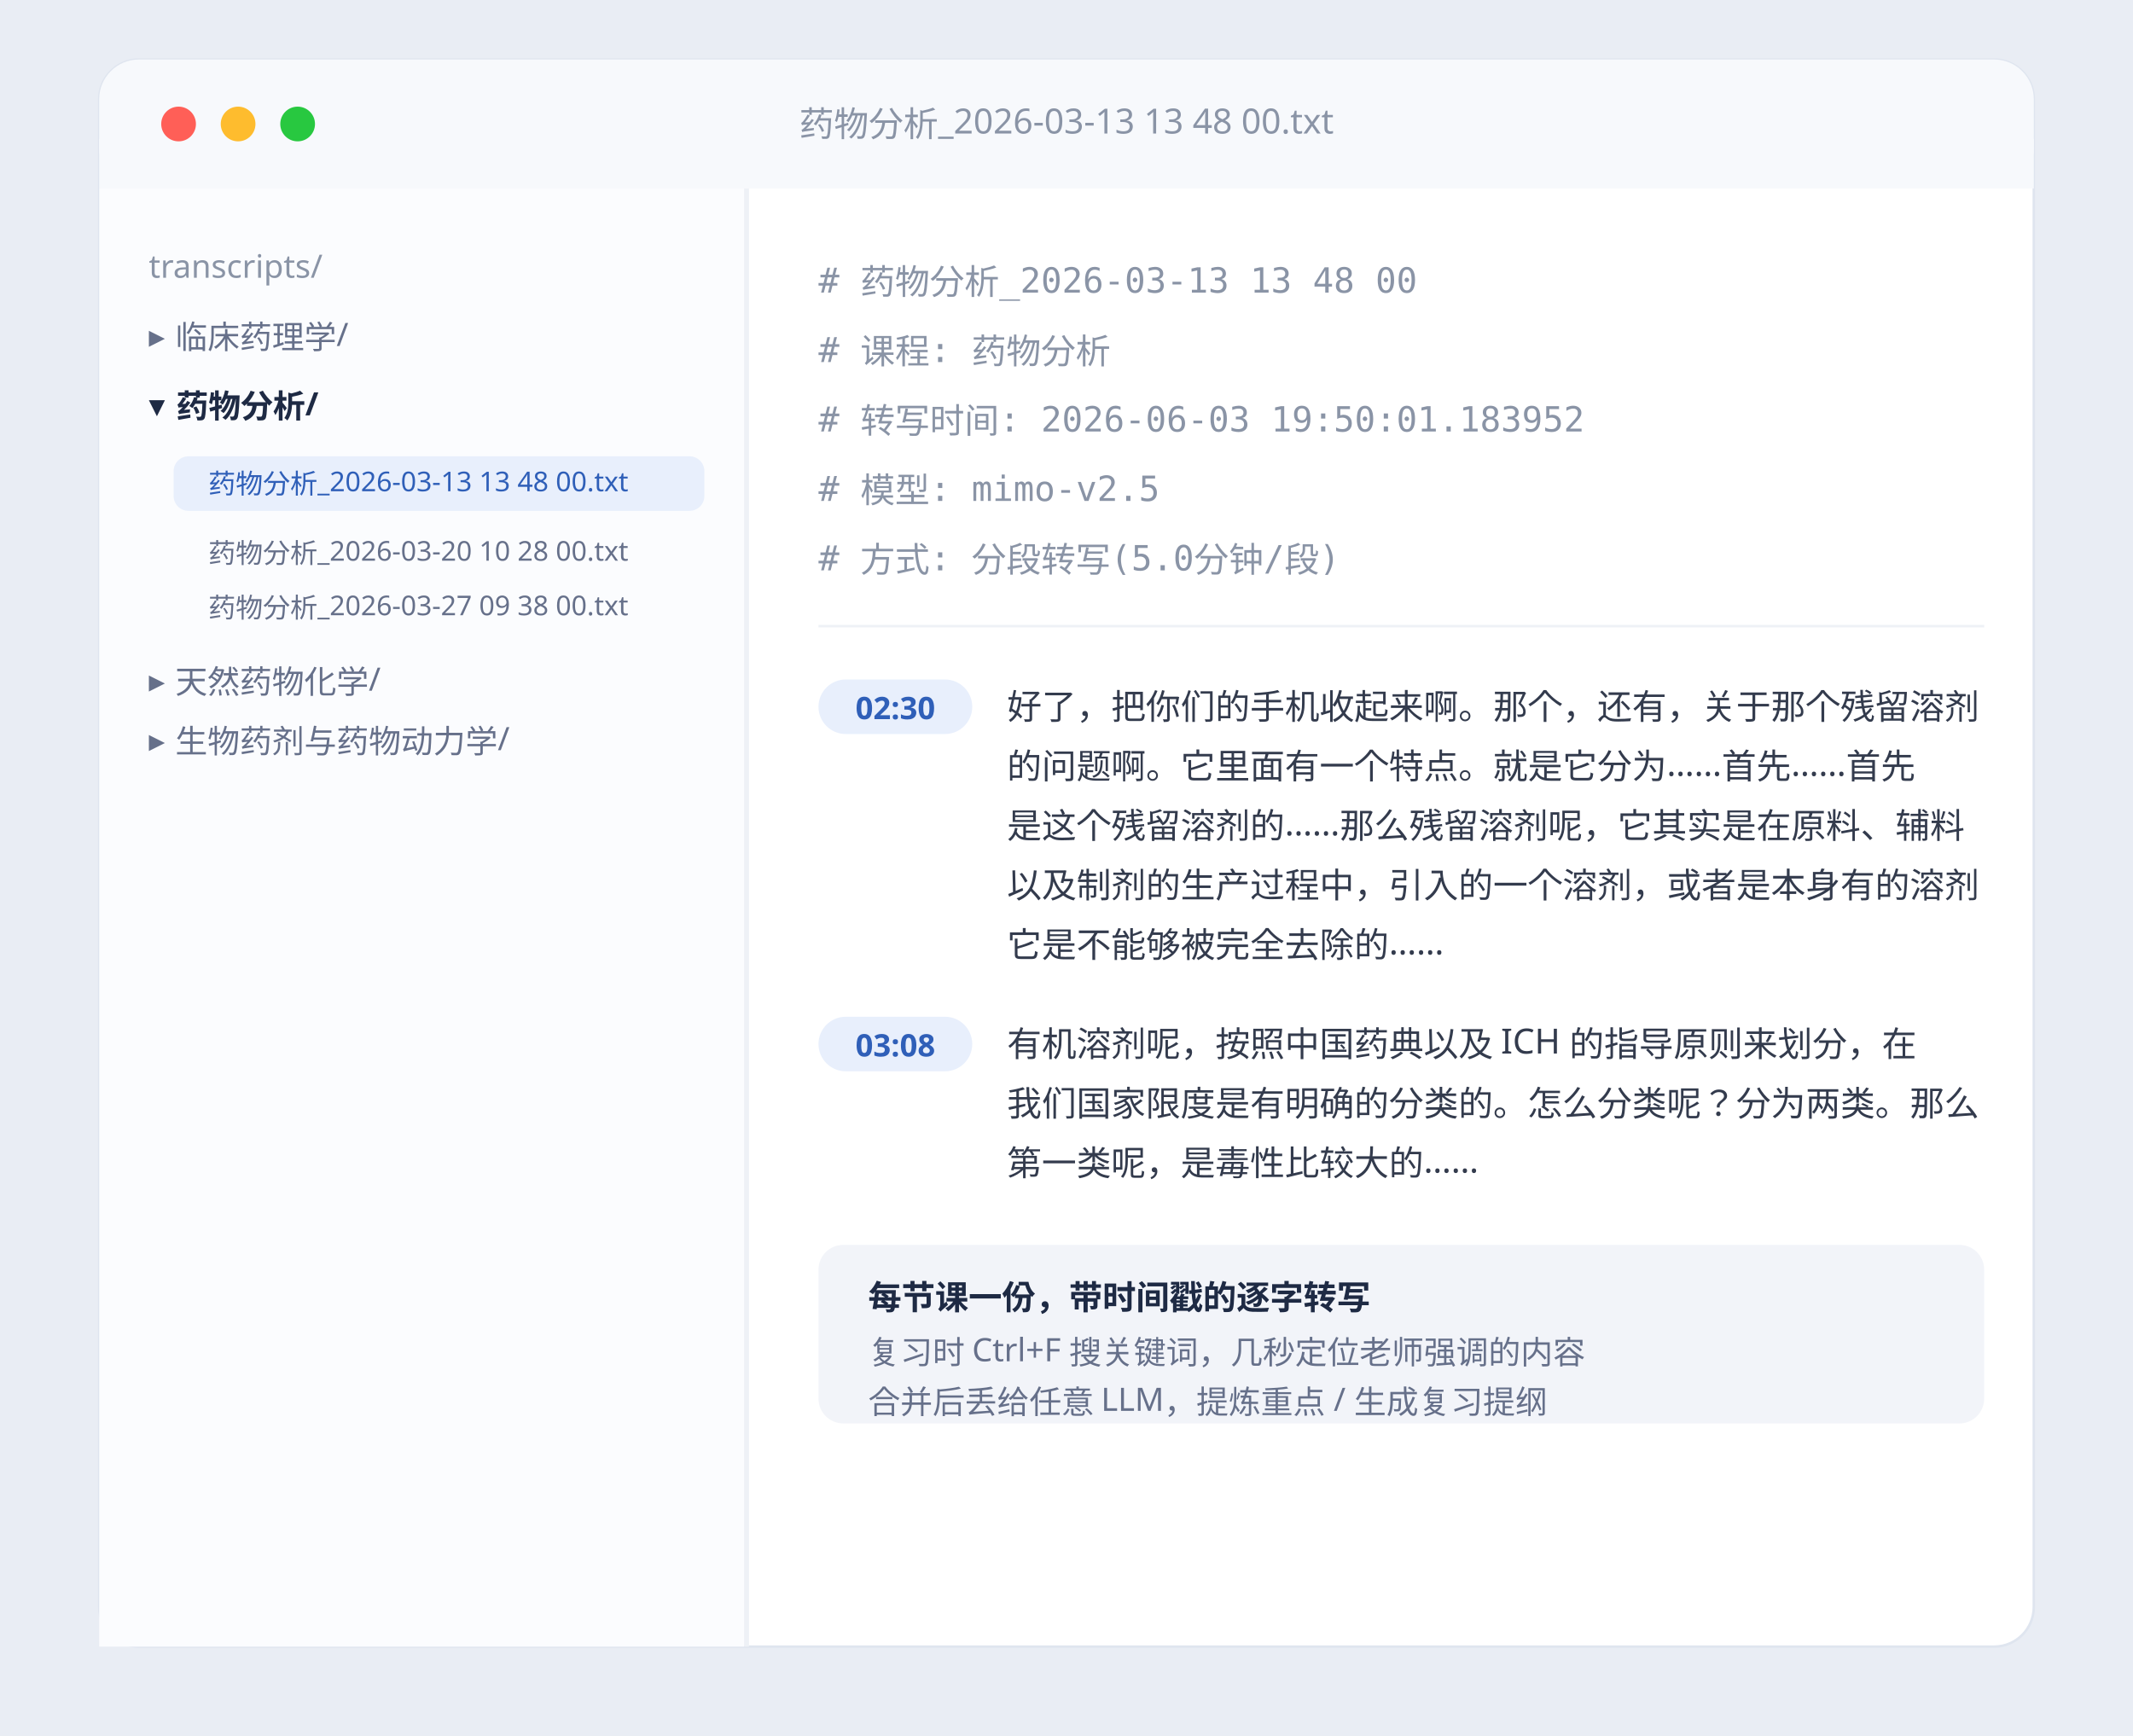
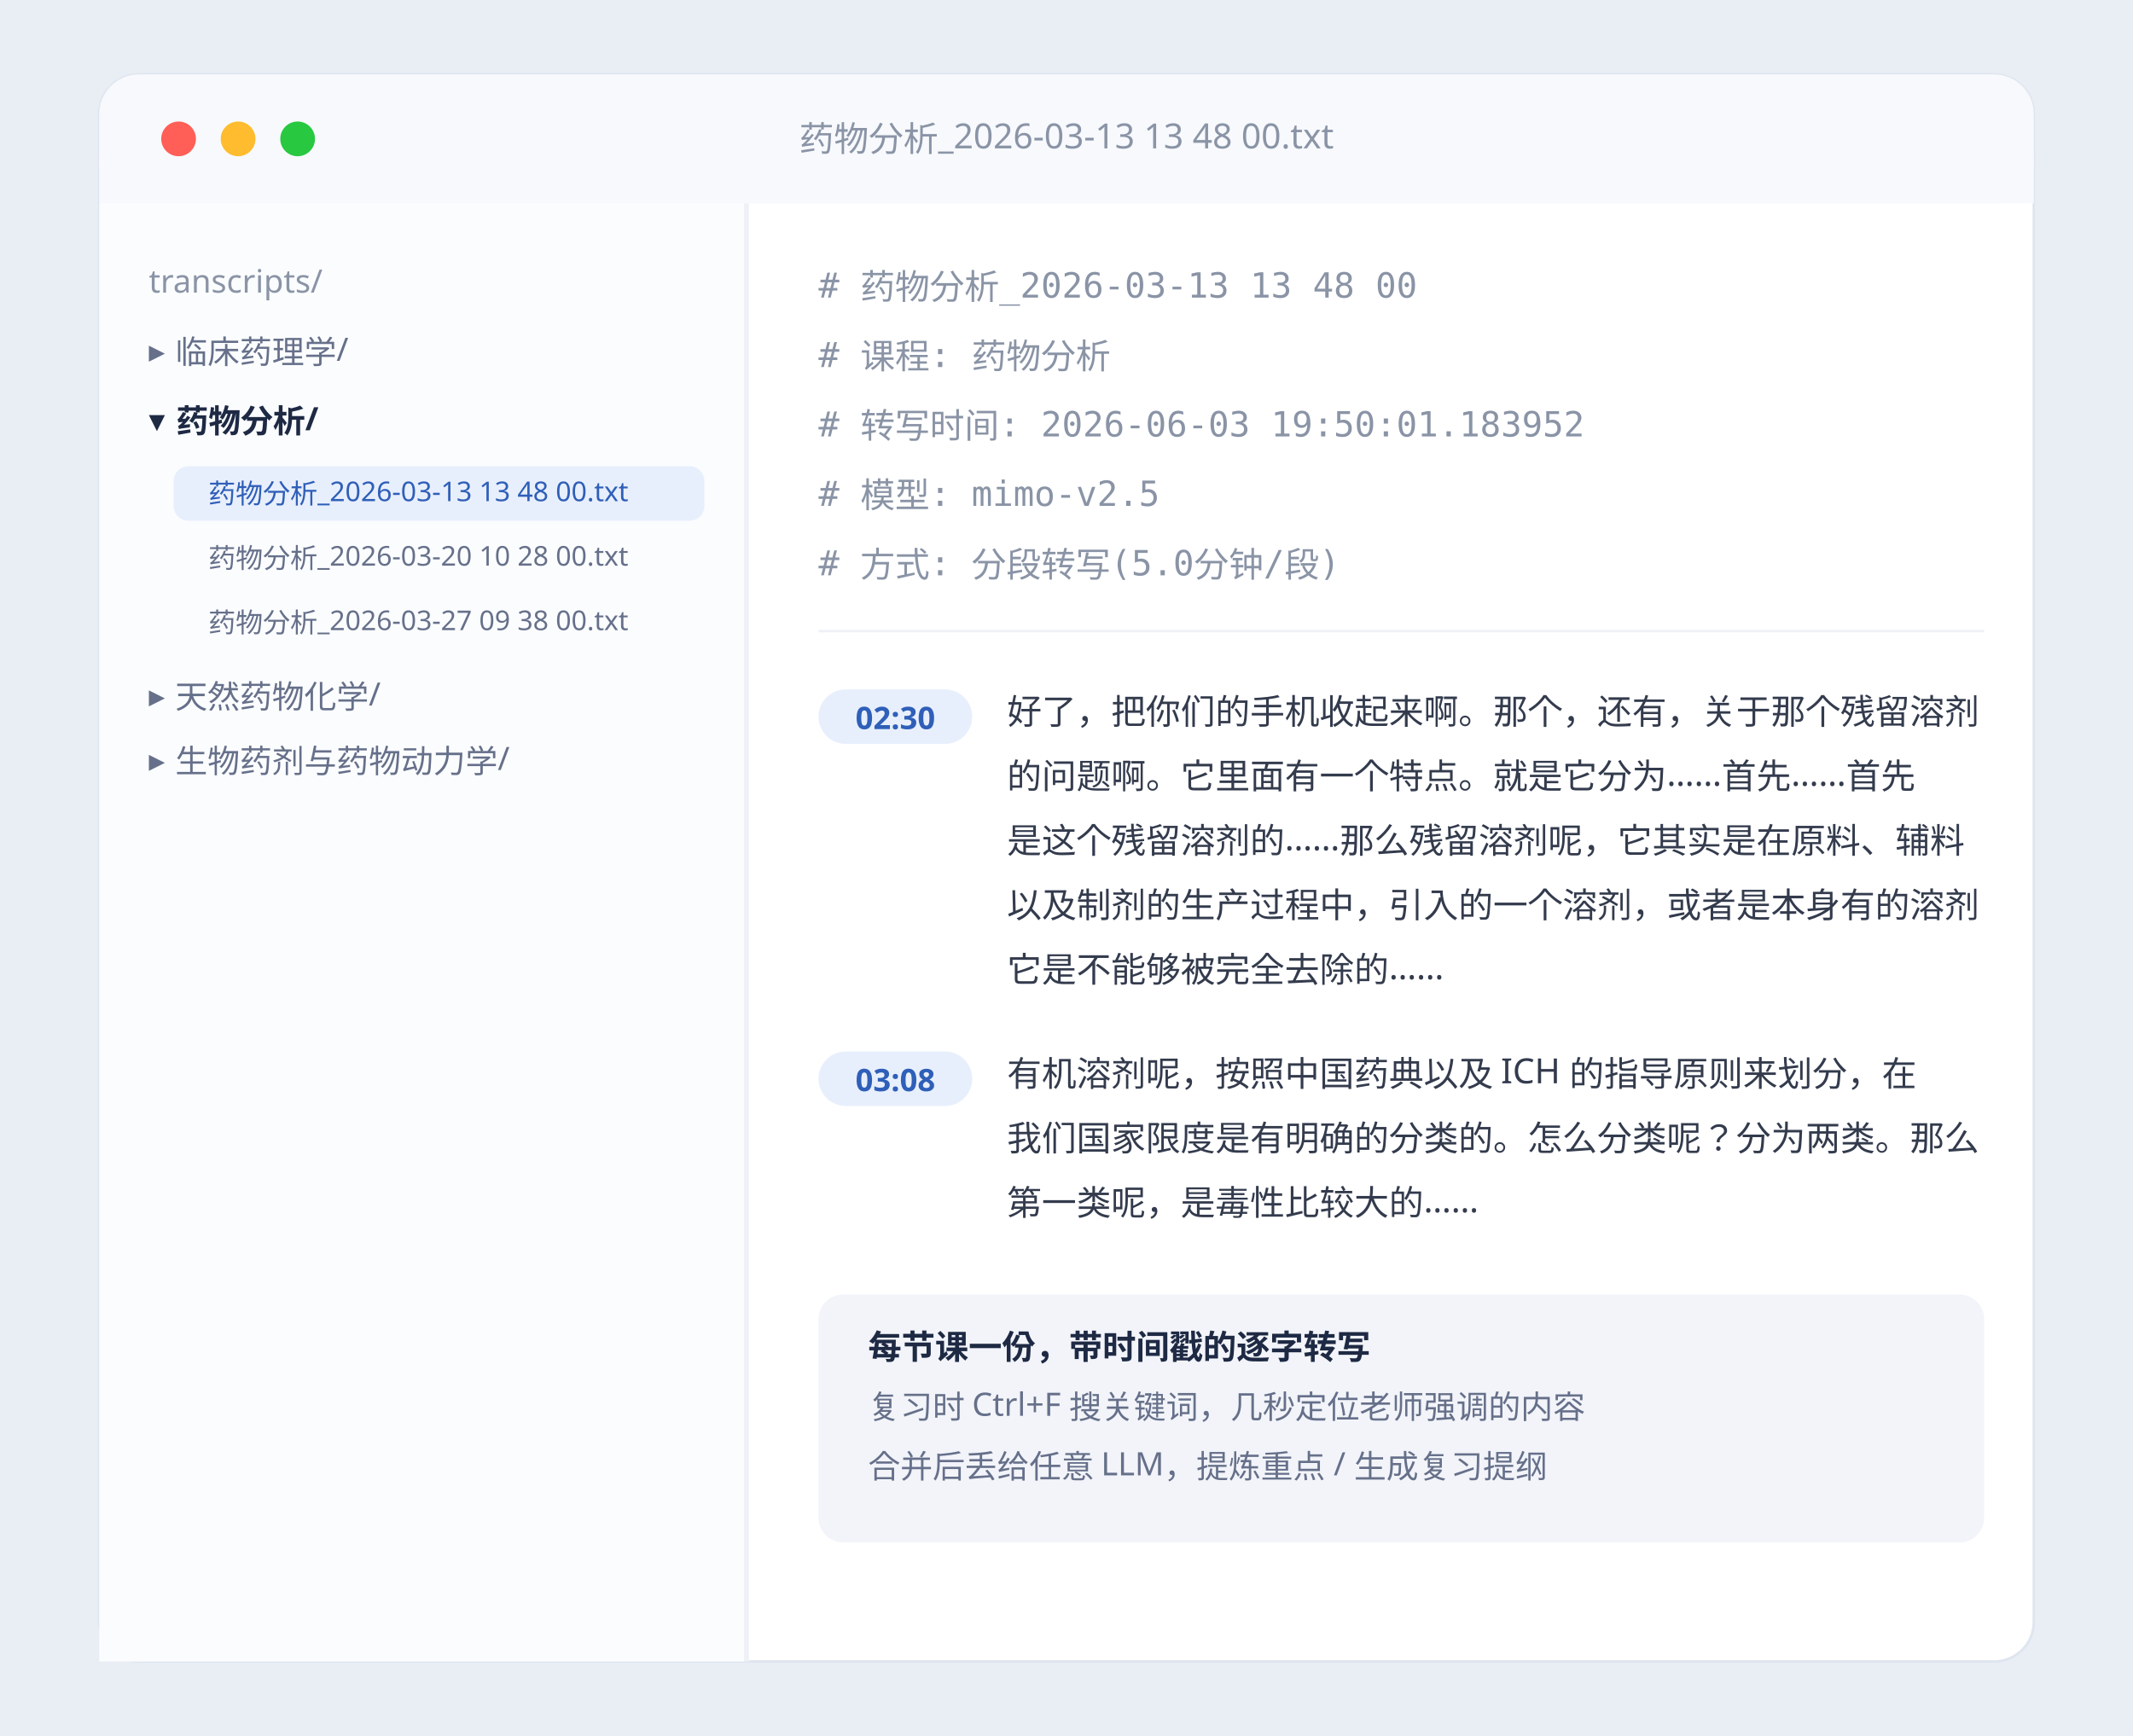
<svg xmlns="http://www.w3.org/2000/svg" width="860" height="700" viewBox="0 0 860 700" font-family="PingFang SC, Microsoft YaHei, sans-serif">
  <rect width="860" height="700" fill="#e9edf4" />
-   <rect x="40" y="24" width="780" height="640" rx="16" fill="#ffffff" stroke="#dfe5ef" />
-   <rect x="40" y="24" width="780" height="52" rx="16" fill="#f7f9fc" />
-   <rect x="40" y="56" width="780" height="20" fill="#f7f9fc" />
-   <circle cx="72" cy="50" r="7" fill="#ff5f57" />
-   <circle cx="96" cy="50" r="7" fill="#febc2e" />
-   <circle cx="120" cy="50" r="7" fill="#28c840" />
-   <text x="430" y="55" font-size="14" fill="#8a94a6" text-anchor="middle">药物分析_2026-03-13 13 48 00.txt</text>
-   <rect x="40" y="76" width="260" height="588" fill="#fbfcfe" />
-   <rect x="300" y="76" width="2" height="588" fill="#eef1f6" />
-   <text x="60" y="112" font-size="13" fill="#8a94a6">transcripts/</text>
-   <text x="60" y="140" font-size="13" fill="#66708a">▸ 临床药理学/</text>
-   <text x="60" y="168" font-size="13" font-weight="600" fill="#1e2a44">▾ 药物分析/</text>
-   <rect x="70" y="184" width="214" height="22" rx="6" fill="#e8effc" />
-   <text x="84" y="199" font-size="11" fill="#2f5fb8">药物分析_2026-03-13 13 48 00.txt</text>
-   <text x="84" y="227" font-size="11" fill="#66708a">药物分析_2026-03-20 10 28 00.txt</text>
-   <text x="84" y="249" font-size="11" fill="#66708a">药物分析_2026-03-27 09 38 00.txt</text>
-   <text x="60" y="279" font-size="13" fill="#66708a">▸ 天然药物化学/</text>
-   <text x="60" y="303" font-size="13" fill="#66708a">▸ 生物药剂与药物动力学/</text>
-   <text x="330" y="118" font-size="14" fill="#8a94a6" font-family="Consolas, monospace"># 药物分析_2026-03-13 13 48 00</text>
-   <text x="330" y="146" font-size="14" fill="#8a94a6" font-family="Consolas, monospace"># 课程: 药物分析</text>
-   <text x="330" y="174" font-size="14" fill="#8a94a6" font-family="Consolas, monospace"># 转写时间: 2026-06-03 19:50:01.183952</text>
-   <text x="330" y="202" font-size="14" fill="#8a94a6" font-family="Consolas, monospace"># 模型: mimo-v2.5</text>
-   <text x="330" y="230" font-size="14" fill="#8a94a6" font-family="Consolas, monospace"># 方式: 分段转写(5.0分钟/段)</text>
-   <rect x="330" y="252" width="470" height="1" fill="#eef1f6" />
-   <rect x="330" y="274" width="62" height="22" rx="11" fill="#e8effc" />
-   <text x="361" y="290" font-size="12.5" font-weight="700" fill="#2f5fb8" text-anchor="middle">02:30</text>
-   <text x="406" y="290" font-size="14" fill="#333b4d">好了，把你们的手机收起来啊。那个，还有，关于那个残留溶剂</text>
-   <text x="406" y="314" font-size="14" fill="#333b4d">的问题啊。它里面有一个特点。就是它分为……首先……首先</text>
-   <text x="406" y="338" font-size="14" fill="#333b4d">是这个残留溶剂的……那么残留溶剂呢，它其实是在原料、辅料</text>
-   <text x="406" y="362" font-size="14" fill="#333b4d">以及制剂的生产过程中，引入的一个溶剂，或者是本身有的溶剂</text>
-   <text x="406" y="386" font-size="14" fill="#333b4d">它是不能够被完全去除的……</text>
-   <rect x="330" y="410" width="62" height="22" rx="11" fill="#e8effc" />
-   <text x="361" y="426" font-size="12.5" font-weight="700" fill="#2f5fb8" text-anchor="middle">03:08</text>
-   <text x="406" y="426" font-size="14" fill="#333b4d">有机溶剂呢，按照中国药典以及 ICH 的指导原则来划分，在</text>
-   <text x="406" y="450" font-size="14" fill="#333b4d">我们国家限度是有明确的分类的。怎么分类呢？分为两类。那么</text>
-   <text x="406" y="474" font-size="14" fill="#333b4d">第一类呢，是毒性比较大的……</text>
-   <rect x="330" y="502" width="470" height="72" rx="10" fill="#f2f4f9" />
-   <text x="350" y="528" font-size="13.5" font-weight="600" fill="#1e2a44">每节课一份，带时间戳的逐字转写</text>
-   <text x="350" y="550" font-size="13" fill="#66708a">复习时 Ctrl+F 搜关键词，几秒定位老师强调的内容</text>
-   <text x="350" y="570" font-size="13" fill="#66708a">合并后丢给任意 LLM，提炼重点 / 生成复习提纲</text>
+   <rect x="40" y="30" width="780" height="640" rx="16" fill="#ffffff" stroke="#dfe5ef" />
+   <rect x="40" y="30" width="780" height="52" rx="16" fill="#f7f9fc" />
+   <rect x="40" y="62" width="780" height="20" fill="#f7f9fc" />
+   <circle cx="72" cy="56" r="7" fill="#ff5f57" />
+   <circle cx="96" cy="56" r="7" fill="#febc2e" />
+   <circle cx="120" cy="56" r="7" fill="#28c840" />
+   <text x="430" y="61" font-size="14" fill="#8a94a6" text-anchor="middle">药物分析_2026-03-13 13 48 00.txt</text>
+   <rect x="40" y="82" width="260" height="588" fill="#fbfcfe" />
+   <rect x="300" y="82" width="2" height="588" fill="#eef1f6" />
+   <text x="60" y="118" font-size="13" fill="#8a94a6">transcripts/</text>
+   <text x="60" y="146" font-size="13" fill="#66708a">▸ 临床药理学/</text>
+   <text x="60" y="174" font-size="13" font-weight="600" fill="#1e2a44">▾ 药物分析/</text>
+   <rect x="70" y="188" width="214" height="22" rx="6" fill="#e8effc" />
+   <text x="84" y="203" font-size="11" fill="#2f5fb8">药物分析_2026-03-13 13 48 00.txt</text>
+   <text x="84" y="229" font-size="11" fill="#66708a">药物分析_2026-03-20 10 28 00.txt</text>
+   <text x="84" y="255" font-size="11" fill="#66708a">药物分析_2026-03-27 09 38 00.txt</text>
+   <text x="60" y="285" font-size="13" fill="#66708a">▸ 天然药物化学/</text>
+   <text x="60" y="311" font-size="13" fill="#66708a">▸ 生物药剂与药物动力学/</text>
+   <text x="330" y="120" font-size="14" fill="#8a94a6" font-family="Consolas, monospace"># 药物分析_2026-03-13 13 48 00</text>
+   <text x="330" y="148" font-size="14" fill="#8a94a6" font-family="Consolas, monospace"># 课程: 药物分析</text>
+   <text x="330" y="176" font-size="14" fill="#8a94a6" font-family="Consolas, monospace"># 转写时间: 2026-06-03 19:50:01.183952</text>
+   <text x="330" y="204" font-size="14" fill="#8a94a6" font-family="Consolas, monospace"># 模型: mimo-v2.5</text>
+   <text x="330" y="232" font-size="14" fill="#8a94a6" font-family="Consolas, monospace"># 方式: 分段转写(5.0分钟/段)</text>
+   <rect x="330" y="254" width="470" height="1" fill="#eef1f6" />
+   <rect x="330" y="278" width="62" height="22" rx="11" fill="#e8effc" />
+   <text x="361" y="294" font-size="12.5" font-weight="700" fill="#2f5fb8" text-anchor="middle">02:30</text>
+   <text x="406" y="292" font-size="14" fill="#333b4d">好了，把你们的手机收起来啊。那个，还有，关于那个残留溶剂</text>
+   <text x="406" y="318" font-size="14" fill="#333b4d">的问题啊。它里面有一个特点。就是它分为……首先……首先</text>
+   <text x="406" y="344" font-size="14" fill="#333b4d">是这个残留溶剂的……那么残留溶剂呢，它其实是在原料、辅料</text>
+   <text x="406" y="370" font-size="14" fill="#333b4d">以及制剂的生产过程中，引入的一个溶剂，或者是本身有的溶剂</text>
+   <text x="406" y="396" font-size="14" fill="#333b4d">它是不能够被完全去除的……</text>
+   <rect x="330" y="424" width="62" height="22" rx="11" fill="#e8effc" />
+   <text x="361" y="440" font-size="12.5" font-weight="700" fill="#2f5fb8" text-anchor="middle">03:08</text>
+   <text x="406" y="438" font-size="14" fill="#333b4d">有机溶剂呢，按照中国药典以及 ICH 的指导原则来划分，在</text>
+   <text x="406" y="464" font-size="14" fill="#333b4d">我们国家限度是有明确的分类的。怎么分类呢？分为两类。那么</text>
+   <text x="406" y="490" font-size="14" fill="#333b4d">第一类呢，是毒性比较大的……</text>
+   <rect x="330" y="522" width="470" height="100" rx="10" fill="#f2f4f9" />
+   <text x="350" y="548" font-size="13.5" font-weight="600" fill="#1e2a44">每节课一份，带时间戳的逐字转写</text>
+   <text x="350" y="572" font-size="13" fill="#66708a">复习时 Ctrl+F 搜关键词，几秒定位老师强调的内容</text>
+   <text x="350" y="596" font-size="13" fill="#66708a">合并后丢给任意 LLM，提炼重点 / 生成复习提纲</text>
</svg>
